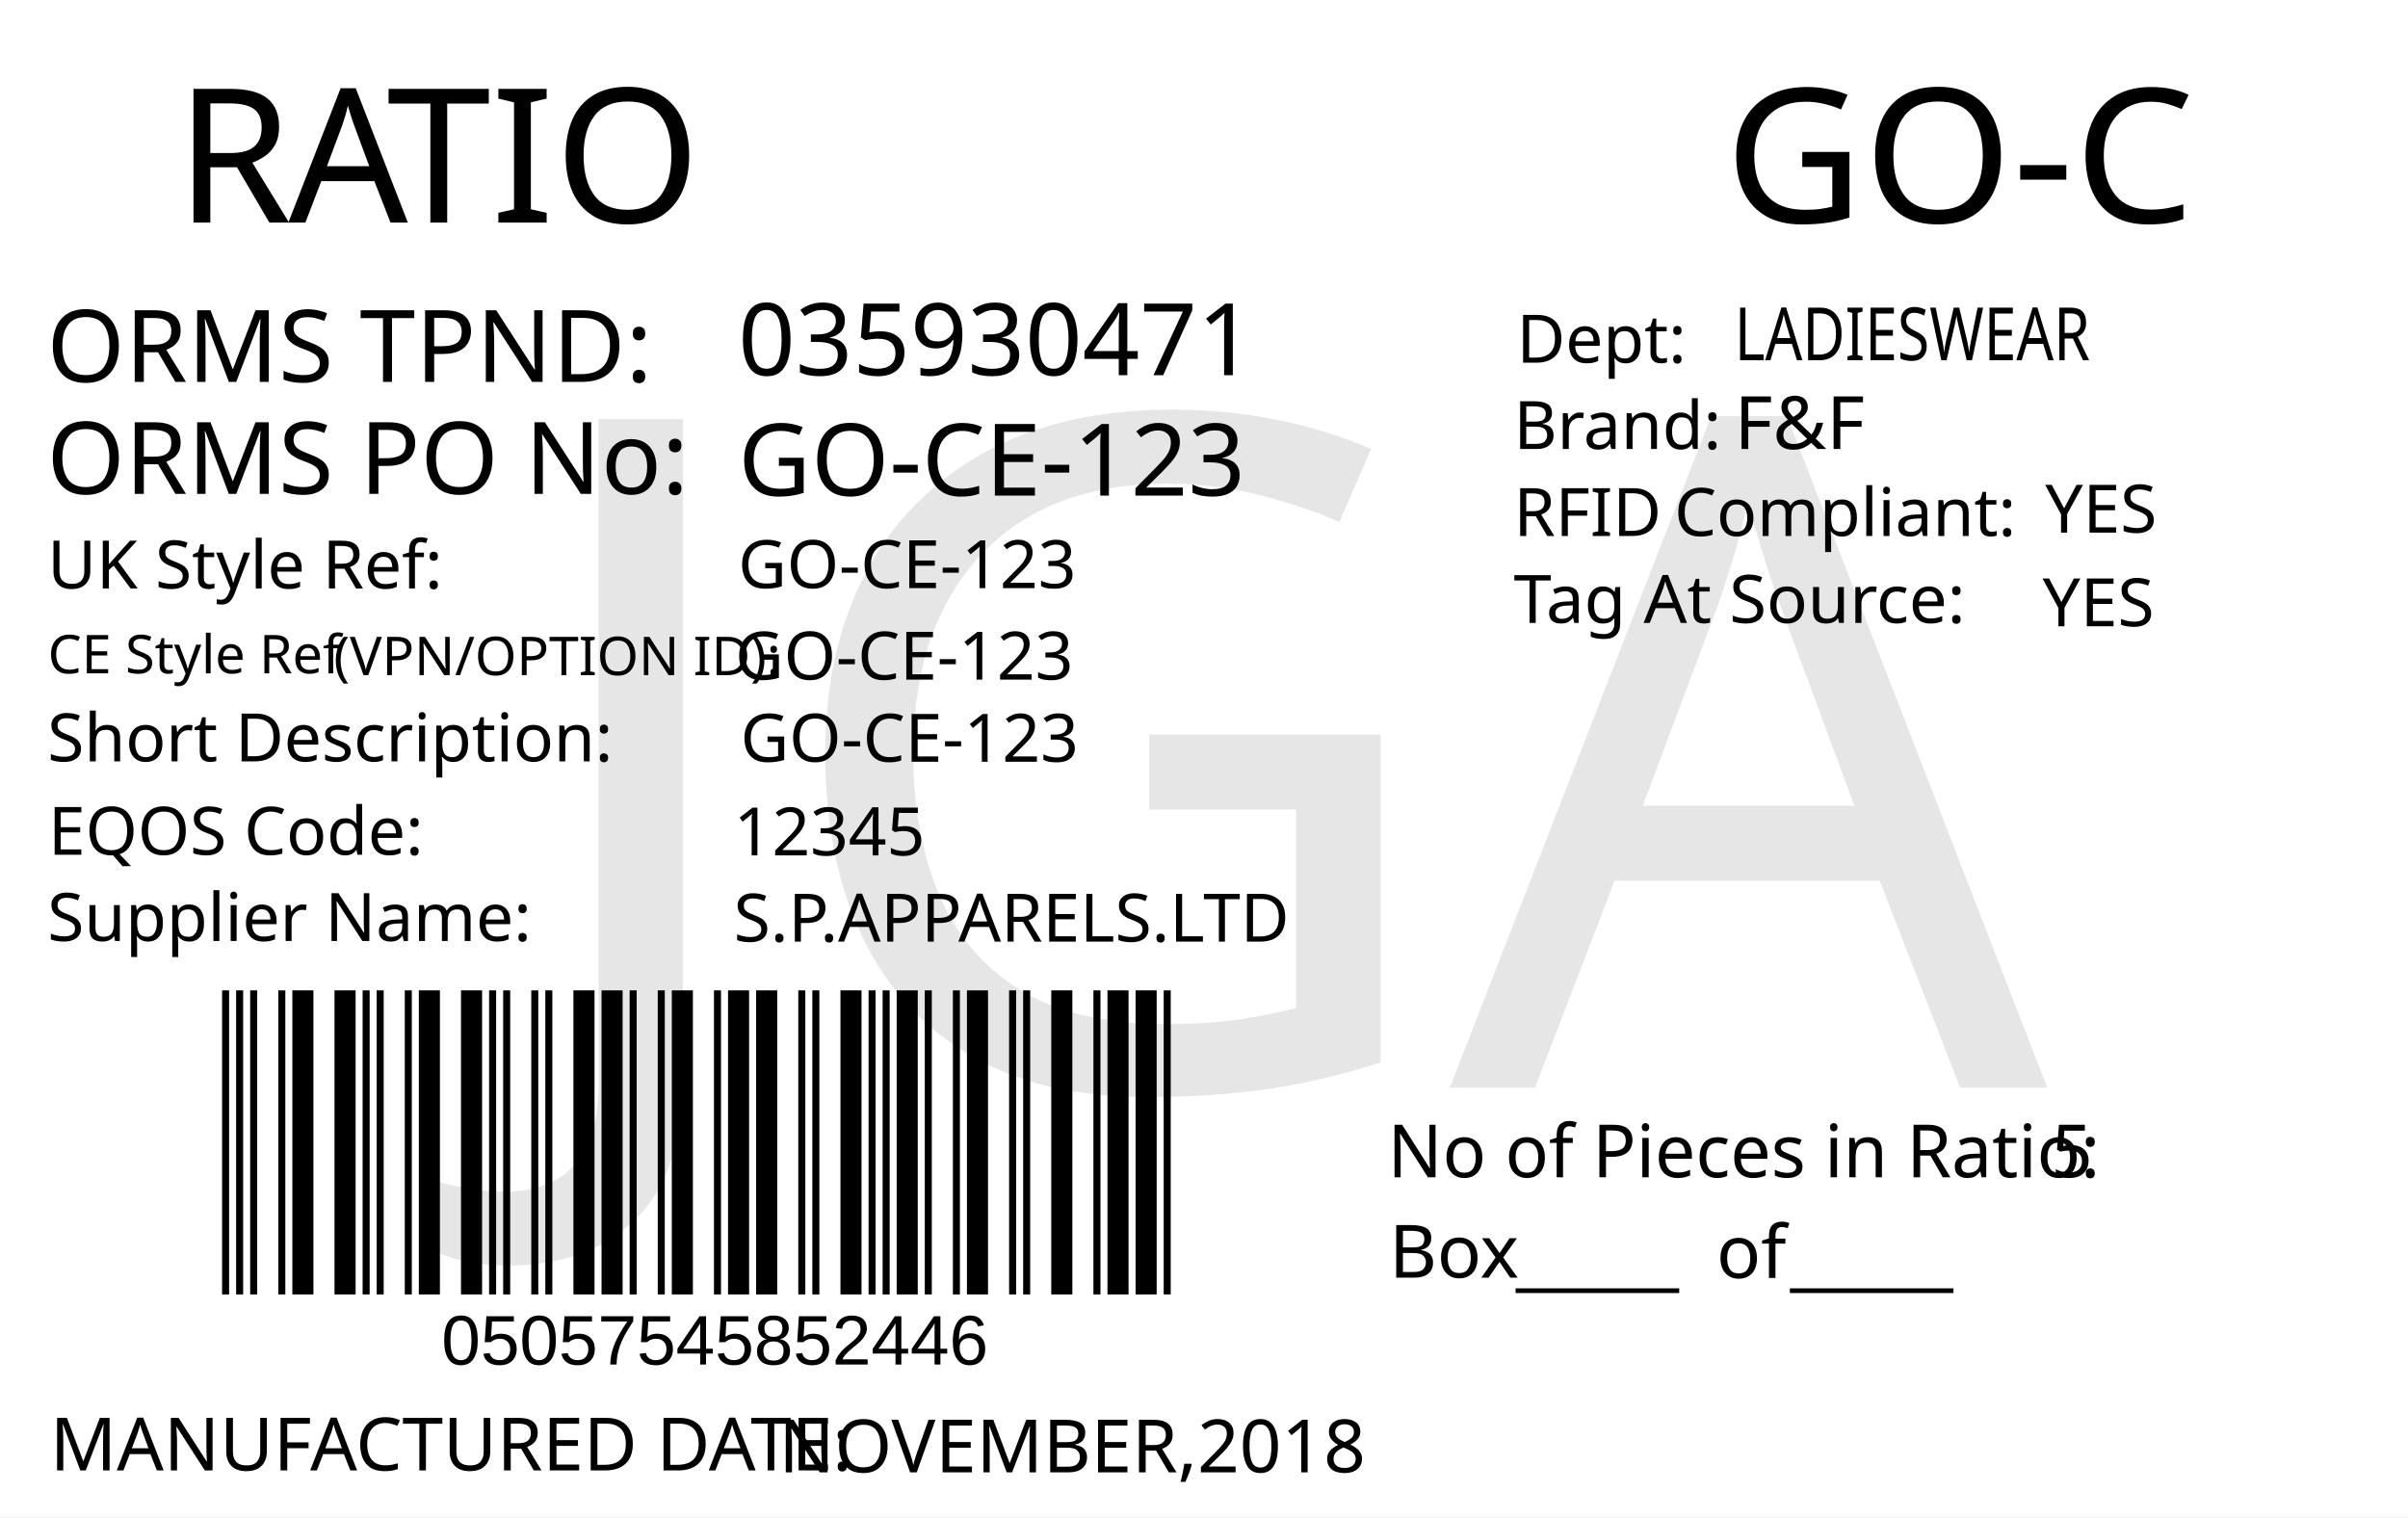
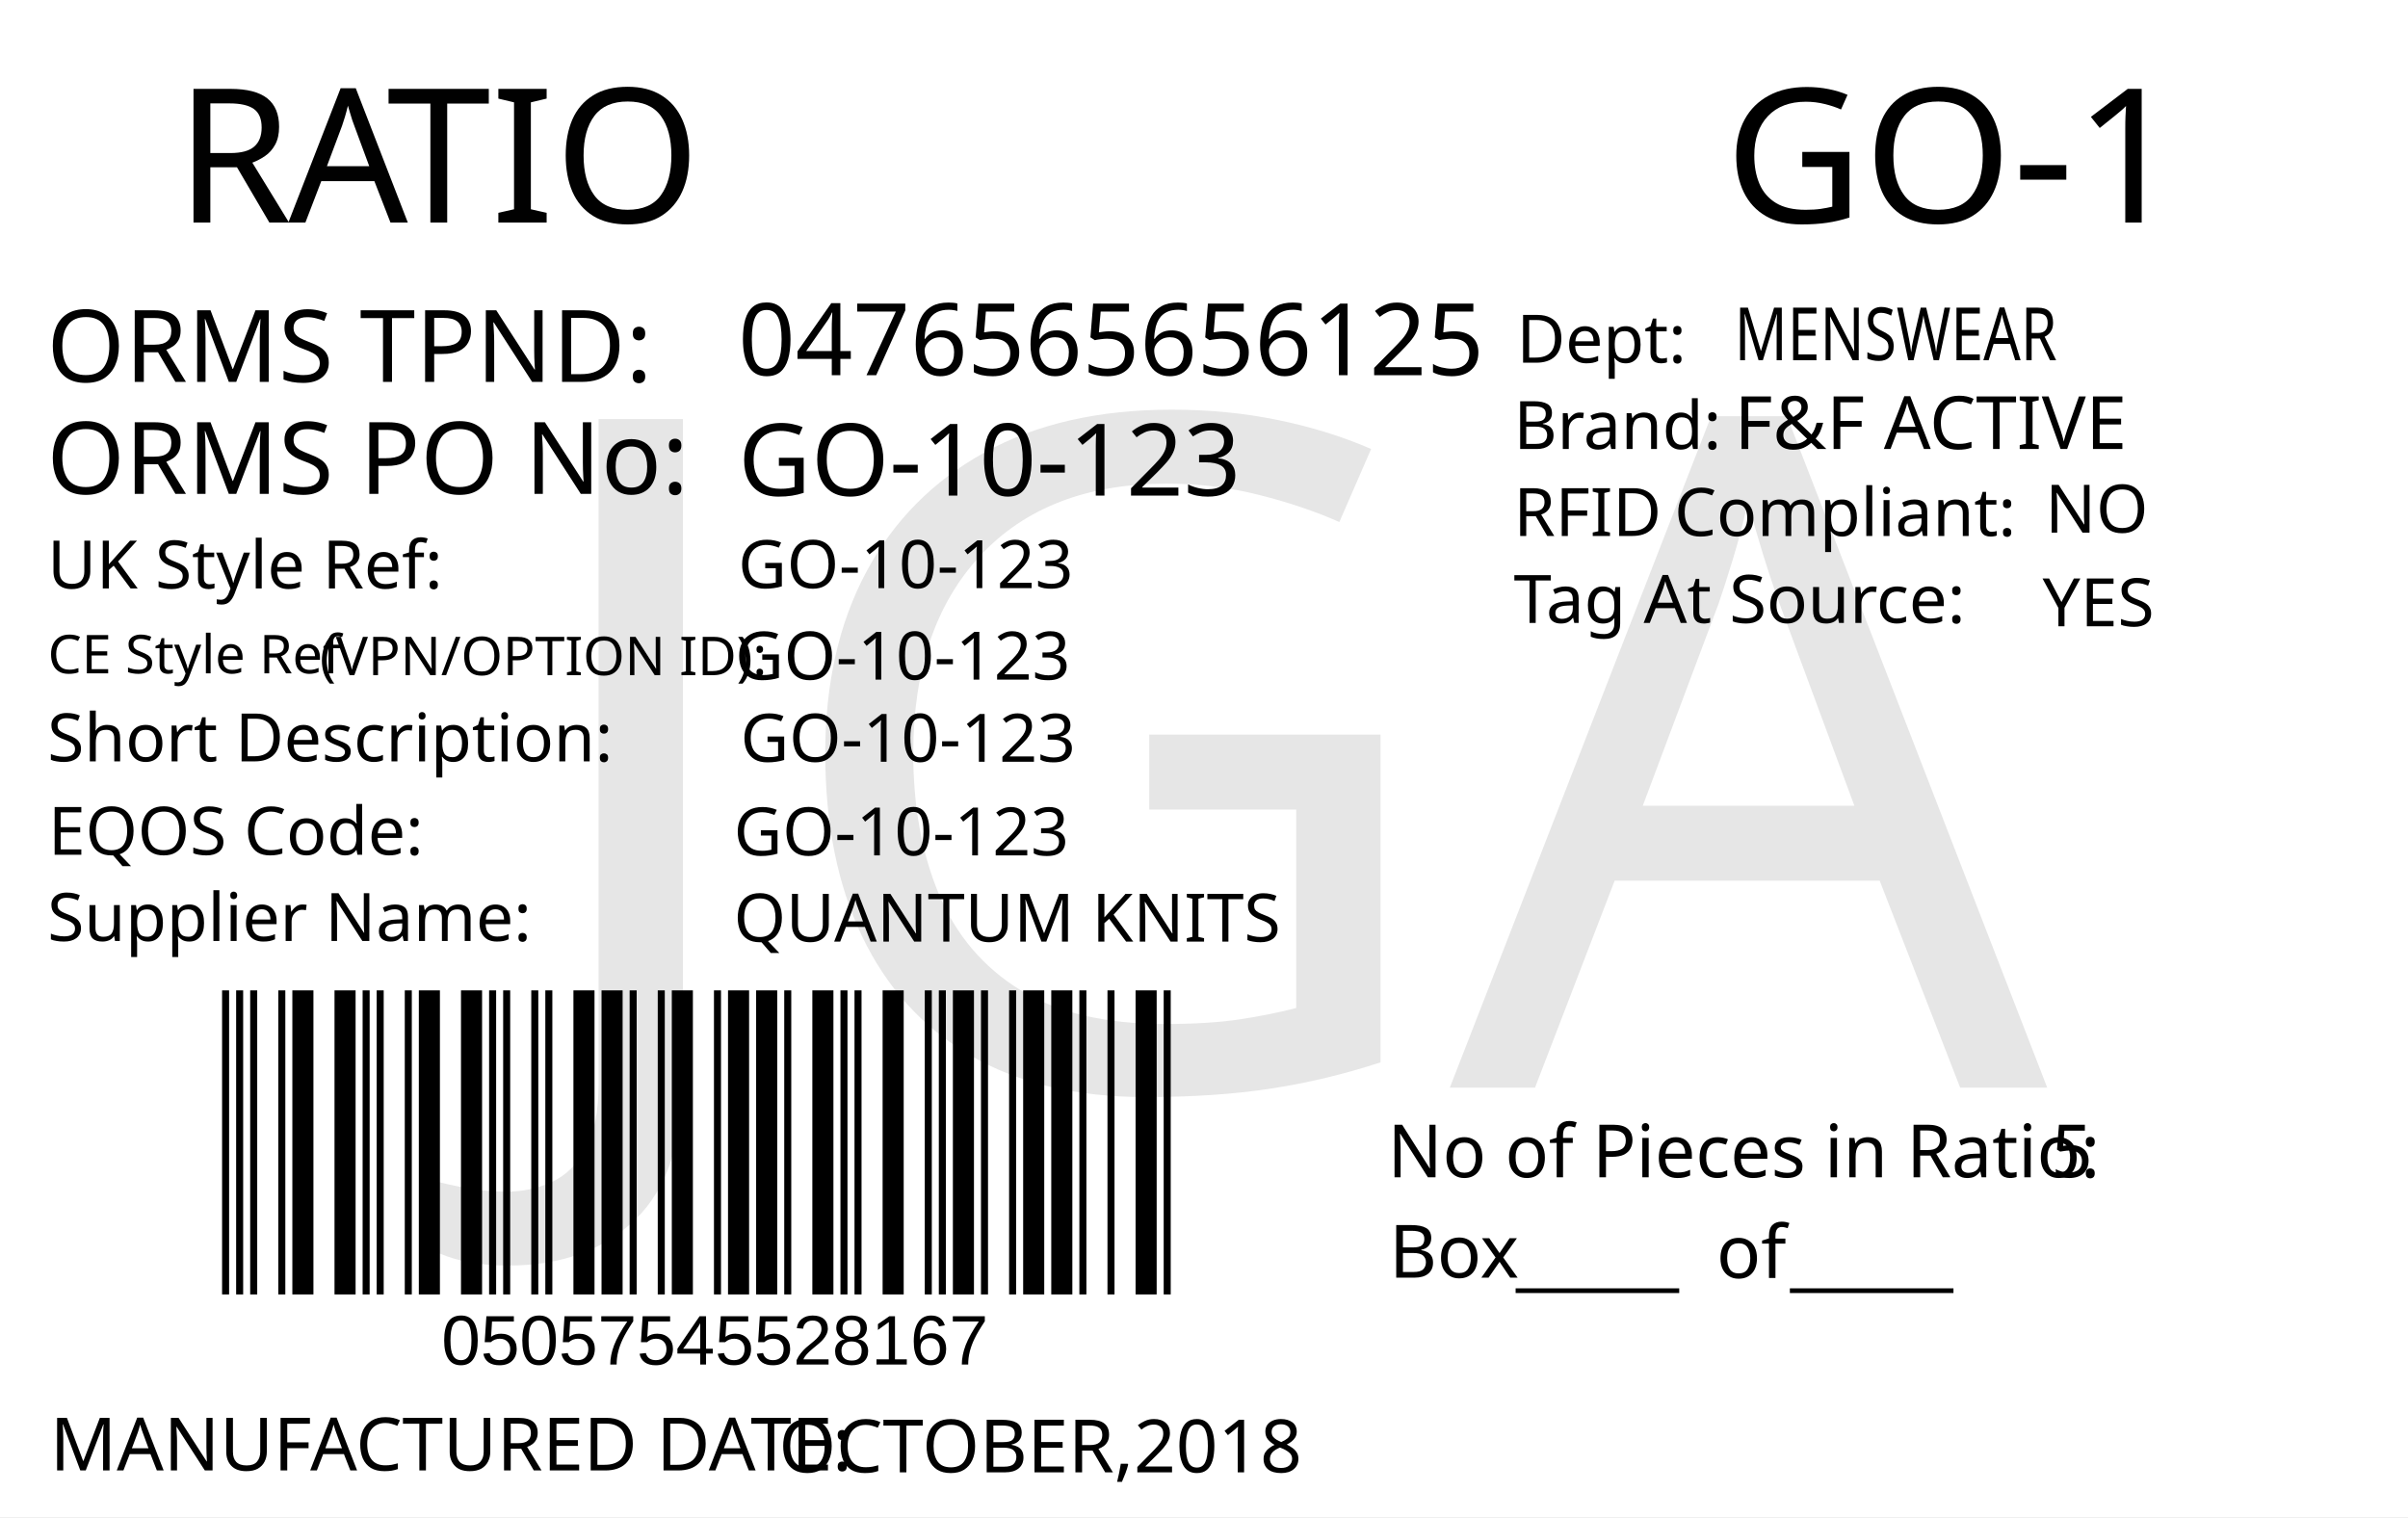
<svg xmlns="http://www.w3.org/2000/svg" version="1.1" id="Layer_1" x="0px" y="0px" viewBox="0 0 360 226.8" style="enable-background:new 0 0 360 226.8;" xml:space="preserve">
  <g>
    <rect y="0" style="fill:#FFFFFF;" width="360" height="226.8" />
  </g>
  <g>
    <text transform="matrix(1 0 0 1 26.2101 33.2706)" style="fill:#010101; font-family:'FranklinGothicBT-RomanCondensed', FrankGoth Cn BT; font-size:28px;">R</text>
    <text transform="matrix(1 0 0 1 43.1101 33.2706)" style="fill:#010101; font-family:'FranklinGothicBT-RomanCondensed', FrankGoth Cn BT; font-size:28px;">A</text>
    <text transform="matrix(1 0 0 1 57.8101 33.2706)" style="fill:#010101; font-family:'FranklinGothicBT-RomanCondensed', FrankGoth Cn BT; font-size:28px;">TIO</text>
  </g>
  <text transform="matrix(0.9824 0 0 1 207.4434 176.0099)" style="fill:#010101; font-family:'FranklinGothicBT-RomanCondensed', FrankGoth Cn BT; font-size:11px;">No of Pieces in Ratio:</text>
  <text transform="matrix(1 0 0 1 207.6777 191.0099)" style="fill:#010101; font-family:'FranklinGothicBT-RomanCondensed', FrankGoth Cn BT; font-size:11px;">Box</text>
  <text transform="matrix(0.9824 0 0 1 306.6689 176.0099)" style="fill:#010101; font-family:'FranklinGothicBT-RomanCondensed', FrankGoth Cn BT; font-size:11px;" id="pieces_in_ratio">5</text>
-   <text transform="matrix(1.0186 0 0 1 257.8419 33.272)" style="font-family:'FranklinGothicBT-RomanCondensed', FrankGoth Cn BT; font-size:28px;" id="season_code">GO-C</text>
+   <text transform="matrix(1.0186 0 0 1 257.8419 33.272)" style="font-family:'FranklinGothicBT-RomanCondensed', FrankGoth Cn BT; font-size:28px;" id="season_code">GO-1</text>
  <g width="391" height="178" transform="matrix(0.3625 0 0 0.2548 30 129.001)" id="barcode">
    <svg id="ean-13" width="408.900px" height="328.02px" x="0px" y="0px" viewBox="0 0 463 222" version="1.1" font-size="30px" font-family="frankgothcnbt" style="transform: translate(0px, 0px);">
      <rect x="0" y="0" width="463" height="222" style="fill:#ffffff;" />
      <g transform="translate(10, 10)" style="fill:#000000;">
        <rect x="0" y="0" width="3.281" height="202" />
        <rect x="6.563" y="0" width="3.281" height="202" />
        <rect x="13.126" y="0" width="3.281" height="202" />
        <rect x="26.252" y="0" width="3.281" height="202" />
        <rect x="32.815" y="0" width="9.844" height="202" />
        <rect x="52.504" y="0" width="9.844" height="202" />
        <rect x="65.63" y="0" width="3.281" height="202" />
        <rect x="72.193" y="0" width="3.281" height="202" />
        <rect x="85.318" y="0" width="3.281" height="202" />
        <rect x="91.881" y="0" width="9.844" height="202" />
        <rect x="111.57" y="0" width="9.844" height="202" />
        <rect x="124.696" y="0" width="3.281" height="202" />
        <rect x="131.259" y="0" width="3.281" height="202" />
        <rect x="144.385" y="0" width="3.281" height="202" />
        <rect x="150.948" y="0" width="3.281" height="202" />
        <rect x="164.074" y="0" width="9.844" height="202" />
        <rect x="177.2" y="0" width="9.844" height="202" />
        <rect x="190.326" y="0" width="3.281" height="202" />
        <rect x="203.452" y="0" width="3.281" height="202" />
        <rect x="210.015" y="0" width="9.844" height="202" />
        <rect x="229.704" y="0" width="3.281" height="202" />
        <rect x="236.267" y="0" width="9.844" height="202" />
        <rect x="249.392" y="0" width="9.844" height="202" />
-         <rect x="269.081" y="0" width="3.281" height="202" />
-         <rect x="275.644" y="0" width="3.281" height="202" />
-         <rect x="288.77" y="0" width="9.844" height="202" />
-         <rect x="301.896" y="0" width="3.281" height="202" />
-         <rect x="308.459" y="0" width="3.281" height="202" />
-         <rect x="315.022" y="0" width="9.844" height="202" />
+         <rect x="262.518" y="0" width="3.281" height="202" />
+         <rect x="275.644" y="0" width="9.844" height="202" />
+         <rect x="288.77" y="0" width="3.281" height="202" />
+         <rect x="295.333" y="0" width="3.281" height="202" />
+         <rect x="308.459" y="0" width="9.844" height="202" />
        <rect x="328.148" y="0" width="3.281" height="202" />
-         <rect x="341.274" y="0" width="3.281" height="202" />
-         <rect x="347.837" y="0" width="9.844" height="202" />
+         <rect x="334.711" y="0" width="3.281" height="202" />
+         <rect x="341.274" y="0" width="9.844" height="202" />
+         <rect x="354.4" y="0" width="3.281" height="202" />
        <rect x="367.526" y="0" width="3.281" height="202" />
-         <rect x="374.089" y="0" width="3.281" height="202" />
+         <rect x="374.089" y="0" width="9.844" height="202" />
        <rect x="387.215" y="0" width="9.844" height="202" />
-         <rect x="406.904" y="0" width="3.281" height="202" />
-         <rect x="413.466" y="0" width="9.844" height="202" />
+         <rect x="400.341" y="0" width="3.281" height="202" />
+         <rect x="413.466" y="0" width="3.281" height="202" />
        <rect x="426.592" y="0" width="9.844" height="202" />
        <rect x="439.718" y="0" width="3.281" height="202" />
      </g>
    </svg>
  </g>
  <text transform="matrix(1 0 0 1 226.6045 191.6242)" style="font-family:'FranklinGothicBT-RomanCondensed', FrankGoth Cn BT; font-size:11px;">_____</text>
  <text transform="matrix(1 0 0 1 267.6045 191.6242)" style="font-family:'FranklinGothicBT-RomanCondensed', FrankGoth Cn BT; font-size:11px;">_____</text>
  <text transform="matrix(1 0 0 1 256.6045 191.0617)" style="font-family:'FranklinGothicBT-RomanCondensed', FrankGoth Cn BT; font-size:11px;">of</text>
-   <text transform="matrix(1 0 0 1 66 204.0012)" style="font-family:Myriad, Myriad Roman, Arial, sans-serif; font-size:10.5px;" id="barcode_number">05057545852446</text>
+   <text transform="matrix(1 0 0 1 66 204.0012)" style="font-family:Myriad, Myriad Roman, Arial, sans-serif; font-size:10.5px;" id="barcode_number">05057545528167</text>
  <text transform="matrix(1 0 0 1 6.9752 57.0918)" style="fill:#010101; font-family:'FranklinGothicBT-RomanCondensed', FrankGoth Cn BT; font-size:15px;">ORMS TPND: </text>
-   <text id="tpnd" transform="matrix(1 0 0 1 110.337 56.0918)" style="fill:#010101; font-family:'FranklinGothicBT-RomanCondensed', FrankGoth Cn BT; font-size:15px;">035930471</text>
-   <text id="po_number" transform="matrix(1 0 0 1 110.337 74.0918)" style="fill:#010101; font-family:'FranklinGothicBT-RomanCondensed', FrankGoth Cn BT; font-size:15px;">GO-CE-123</text>
+   <text id="tpnd" transform="matrix(1 0 0 1 110.337 56.0918)" style="fill:#010101; font-family:'FranklinGothicBT-RomanCondensed', FrankGoth Cn BT; font-size:15px;">0476565656125</text>
+   <text id="po_number" transform="matrix(1 0 0 1 110.337 74.0918)" style="fill:#010101; font-family:'FranklinGothicBT-RomanCondensed', FrankGoth Cn BT; font-size:15px;">GO-10-123</text>
  <text transform="matrix(1 0 0 1 6.9752 73.8329)" style="fill:#010101; font-family:'FranklinGothicBT-RomanCondensed', FrankGoth Cn BT; font-size:15px;">ORMS PO No: </text>
  <text transform="matrix(1 0 0 1 226.301 67.1268)" style="fill:#010101; font-family:'FranklinGothicBT-RomanCondensed', FrankGoth Cn BT; font-size:10px;">Brand: </text>
-   <text id="brand" transform="matrix(1 0 0 1 259.3065 67.1268)" style="font-family:'FranklinGothicBT-RomanCondensed', FrankGoth Cn BT; font-size:11px;">F&amp;F</text>
-   <text id="rfid" transform="matrix(1 0 0 1 305.7588 79.6275)" style="fill:#010101; font-family:'FranklinGothicBT-RomanCondensed', FrankGoth Cn BT; font-size:10px;">YES</text>
+   <text id="brand" transform="matrix(1 0 0 1 259.3065 67.1268)" style="font-family:'FranklinGothicBT-RomanCondensed', FrankGoth Cn BT; font-size:11px;">F&amp;F ACTIVE</text>
+   <text id="rfid" transform="matrix(1 0 0 1 305.7588 79.6275)" style="fill:#010101; font-family:'FranklinGothicBT-RomanCondensed', FrankGoth Cn BT; font-size:10px;">NO</text>
  <text id="tag_at_source" transform="matrix(1 0 0 1 305.3614 93.6278)" style="fill:#010101; font-family:'FranklinGothicBT-RomanCondensed', FrankGoth Cn BT; font-size:10px;">YES</text>
  <g>
    <text transform="matrix(1 0 0 1 226.3014 80.1265)" style="fill:#010101; font-family:'FranklinGothicBT-RomanCondensed', FrankGoth Cn BT; font-size:10px;">RFID </text>
    <text transform="matrix(1 0 0 1 250.3014 80.1265)" style="fill:#010101; font-family:'FranklinGothicBT-RomanCondensed', FrankGoth Cn BT; font-size:10px;">Compliant:</text>
  </g>
  <text transform="matrix(1.0159 0 0 1 226.3023 93.126)" style="fill:#010101; font-family:'FranklinGothicBT-RomanCondensed', FrankGoth Cn BT; font-size:10px;">Tag At Source:</text>
  <text transform="matrix(1 0 0 1 226.7367 54.2236)" style="font-family:'FranklinGothicBT-RomanCondensed', FrankGoth Cn BT; font-size:10px;">Dept:</text>
-   <text transform="matrix(0.7943 0 0 1 259.3072 53.8575)" style="font-family:'FranklinGothicBT-RomanCondensed', FrankGoth Cn BT; font-size:11px;" id="department">LADIESWEAR</text>
+   <text transform="matrix(0.7943 0 0 1 259.3072 53.8575)" style="font-family:'FranklinGothicBT-RomanCondensed', FrankGoth Cn BT; font-size:11px;" id="department">MENSWEAR</text>
  <text transform="matrix(1 0 0 1 7.4746 219.8343)" style="fill:#010101; font-family:'FranklinGothicBT-RomanCondensed', FrankGoth Cn BT; font-size:11px;">MANUFACTURED DATE: </text>
-   <text transform="matrix(1 0 0 1 116.4166 220.1177)" style="fill:#010101; font-family:'FranklinGothicBT-RomanCondensed', FrankGoth Cn BT; font-size:11px;" id="manufactured_date">NOVEMBER,2018</text>
+   <text transform="matrix(1 0 0 1 116.4166 220.1177)" style="fill:#010101; font-family:'FranklinGothicBT-RomanCondensed', FrankGoth Cn BT; font-size:11px;" id="manufactured_date">OCTOBER,2018</text>
  <text transform="matrix(1 0 0 1 7.0915 87.9772)" style="fill:#010101; font-family:'FranklinGothicBT-RomanCondensed', FrankGoth Cn BT; font-size:10px;">UK Style Ref:</text>
  <text transform="matrix(1 0 0 1 60.5915 87.9772)" style="fill:#010101; font-family:'FranklinGothicBT-RomanCondensed', FrankGoth Cn BT; font-size:10px; letter-spacing:43;"> </text>
  <text transform="matrix(1 0 0 1 106.3915 87.9772)" style="fill:#010101; font-family:'FranklinGothicBT-RomanCondensed', FrankGoth Cn BT; font-size:10px;"> </text>
-   <text transform="matrix(1 0 0 1 47.8127 100.9358)" style="font-family:'FranklinGothicBT-RomanCondensed', FrankGoth Cn BT; font-size:8px;"> (VPN/OPTION ID): </text>
+   <text transform="matrix(1 0 0 1 47.8127 100.9358)" style="font-family:'FranklinGothicBT-RomanCondensed', FrankGoth Cn BT; font-size:8px;">(VPN/OPTION ID): </text>
  <text transform="matrix(1 0 0 1 7.1484 100.6662)" style="font-family:'FranklinGothicBT-RomanCondensed', FrankGoth Cn BT; font-size:8px;">CE Style Ref</text>
  <text transform="matrix(1 0 0 1 7.0915 113.8258)" style="fill:#010101; font-family:'FranklinGothicBT-RomanCondensed', FrankGoth Cn BT; font-size:10px;">Short Description:</text>
  <text transform="matrix(1 0 0 1 81.3915 113.8258)" style="fill:#010101; font-family:'FranklinGothicBT-RomanCondensed', FrankGoth Cn BT; font-size:10px; letter-spacing:5;"> </text>
  <text transform="matrix(1 0 0 1 90.1915 113.8258)" style="fill:#010101; font-family:'FranklinGothicBT-RomanCondensed', FrankGoth Cn BT; font-size:10px;"> </text>
  <text transform="matrix(1 0 0 1 7.2047 127.7898)" style="fill:#010101; font-family:'FranklinGothicBT-RomanCondensed', FrankGoth Cn BT; font-size:10px;">EQOS Code:</text>
  <text transform="matrix(1 0 0 1 56.0047 127.7898)" style="fill:#010101; font-family:'FranklinGothicBT-RomanCondensed', FrankGoth Cn BT; font-size:10px; letter-spacing:21;"> </text>
  <text transform="matrix(1 0 0 1 79.8047 127.7898)" style="fill:#010101; font-family:'FranklinGothicBT-RomanCondensed', FrankGoth Cn BT; font-size:10px;"> </text>
  <text transform="matrix(1 0 0 1 7.0915 140.6738)" style="fill:#010101; font-family:'FranklinGothicBT-RomanCondensed', FrankGoth Cn BT; font-size:10px;">Supplier Name:</text>
  <text transform="matrix(1 0 0 1 68.9915 140.6738)" style="fill:#010101; font-family:'FranklinGothicBT-RomanCondensed', FrankGoth Cn BT; font-size:10px; letter-spacing:18;"> </text>
  <text transform="matrix(1 0 0 1 89.9915 140.6738)" style="fill:#010101; font-family:'FranklinGothicBT-RomanCondensed', FrankGoth Cn BT; font-size:10px;"> </text>
-   <text id="uk_style" transform="matrix(1 0 0 1 110.3394 87.9231)" style="fill:#010101; font-family:'FranklinGothicBT-RomanCondensed', FrankGoth Cn BT; font-size:10px;">GO-CE-123</text>
-   <text id="ce_style" transform="matrix(1 0 0 1 109.8976 101.6034)" style="fill:#010101; font-family:'FranklinGothicBT-RomanCondensed', FrankGoth Cn BT; font-size:10px;">GO-CE-123</text>
-   <text id="eqos" transform="matrix(1 0 0 1 109.6879 127.8833)" style="fill:#010101; font-family:'FranklinGothicBT-RomanCondensed', FrankGoth Cn BT; font-size:10px;">12345</text>
-   <text id="supplier" transform="matrix(1 0 0 1 109.6879 140.7748)" style="fill:#010101; font-family:'FranklinGothicBT-RomanCondensed', FrankGoth Cn BT; font-size:10px;">S.P.APPARELS.LTD</text>
-   <text id="description" transform="matrix(1 0 0 1 110.6874 113.8823)" style="fill:#010101; font-family:'FranklinGothicBT-RomanCondensed', FrankGoth Cn BT; font-size:10px;">GO-CE-123</text>
+   <text id="uk_style" transform="matrix(1 0 0 1 110.3394 87.9231)" style="fill:#010101; font-family:'FranklinGothicBT-RomanCondensed', FrankGoth Cn BT; font-size:10px;">GO-10-123</text>
+   <text id="ce_style" transform="matrix(1 0 0 1 109.8976 101.6034)" style="fill:#010101; font-family:'FranklinGothicBT-RomanCondensed', FrankGoth Cn BT; font-size:10px;">GO-10-123</text>
+   <text id="eqos" transform="matrix(1 0 0 1 109.6879 127.8833)" style="fill:#010101; font-family:'FranklinGothicBT-RomanCondensed', FrankGoth Cn BT; font-size:10px;">GO-10-123</text>
+   <text id="supplier" transform="matrix(1 0 0 1 109.6879 140.7748)" style="fill:#010101; font-family:'FranklinGothicBT-RomanCondensed', FrankGoth Cn BT; font-size:10px;">QUANTUM KNITS</text>
+   <text id="description" transform="matrix(1 0 0 1 110.6874 113.8823)" style="fill:#010101; font-family:'FranklinGothicBT-RomanCondensed', FrankGoth Cn BT; font-size:10px;">GO-10-123</text>
  <text transform="matrix(1 0 0 1 76.6108 162.606)" style="font-family:'FranklinGothicBT-RomanCondensed', FrankGoth Cn BT; font-size:140px;opacity: 0.1;" id="watermark">JGA</text>
</svg>
